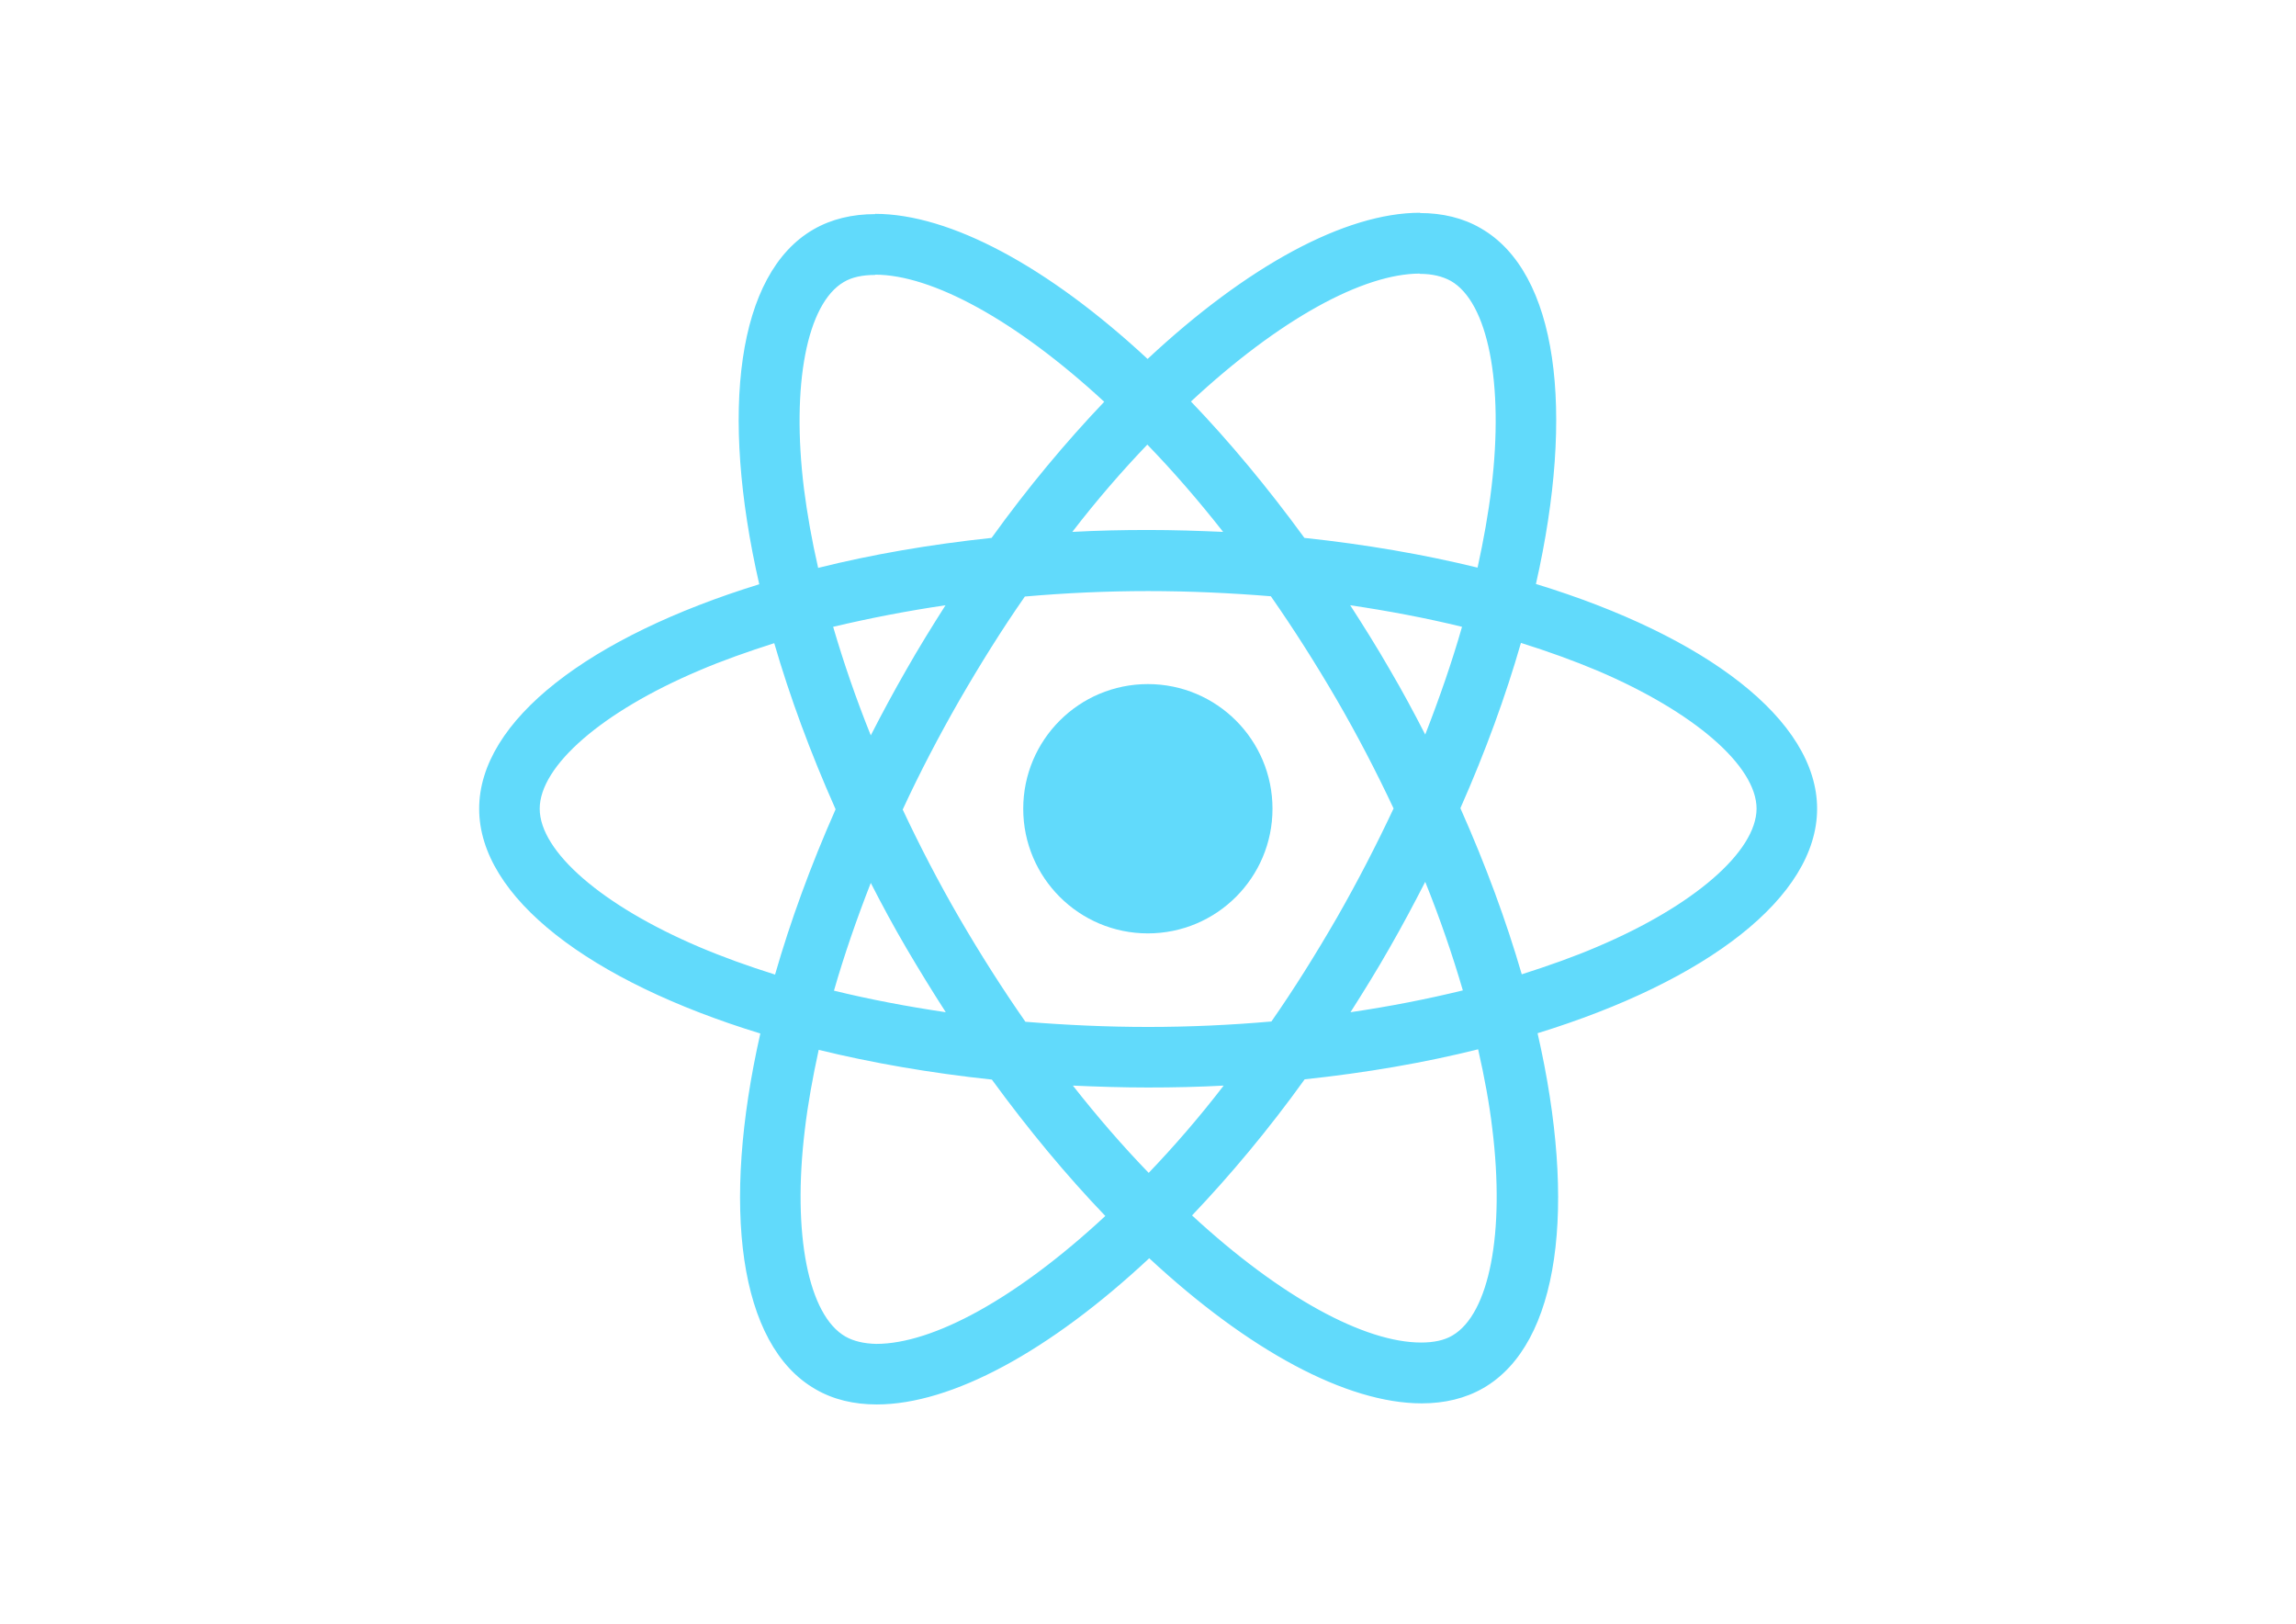
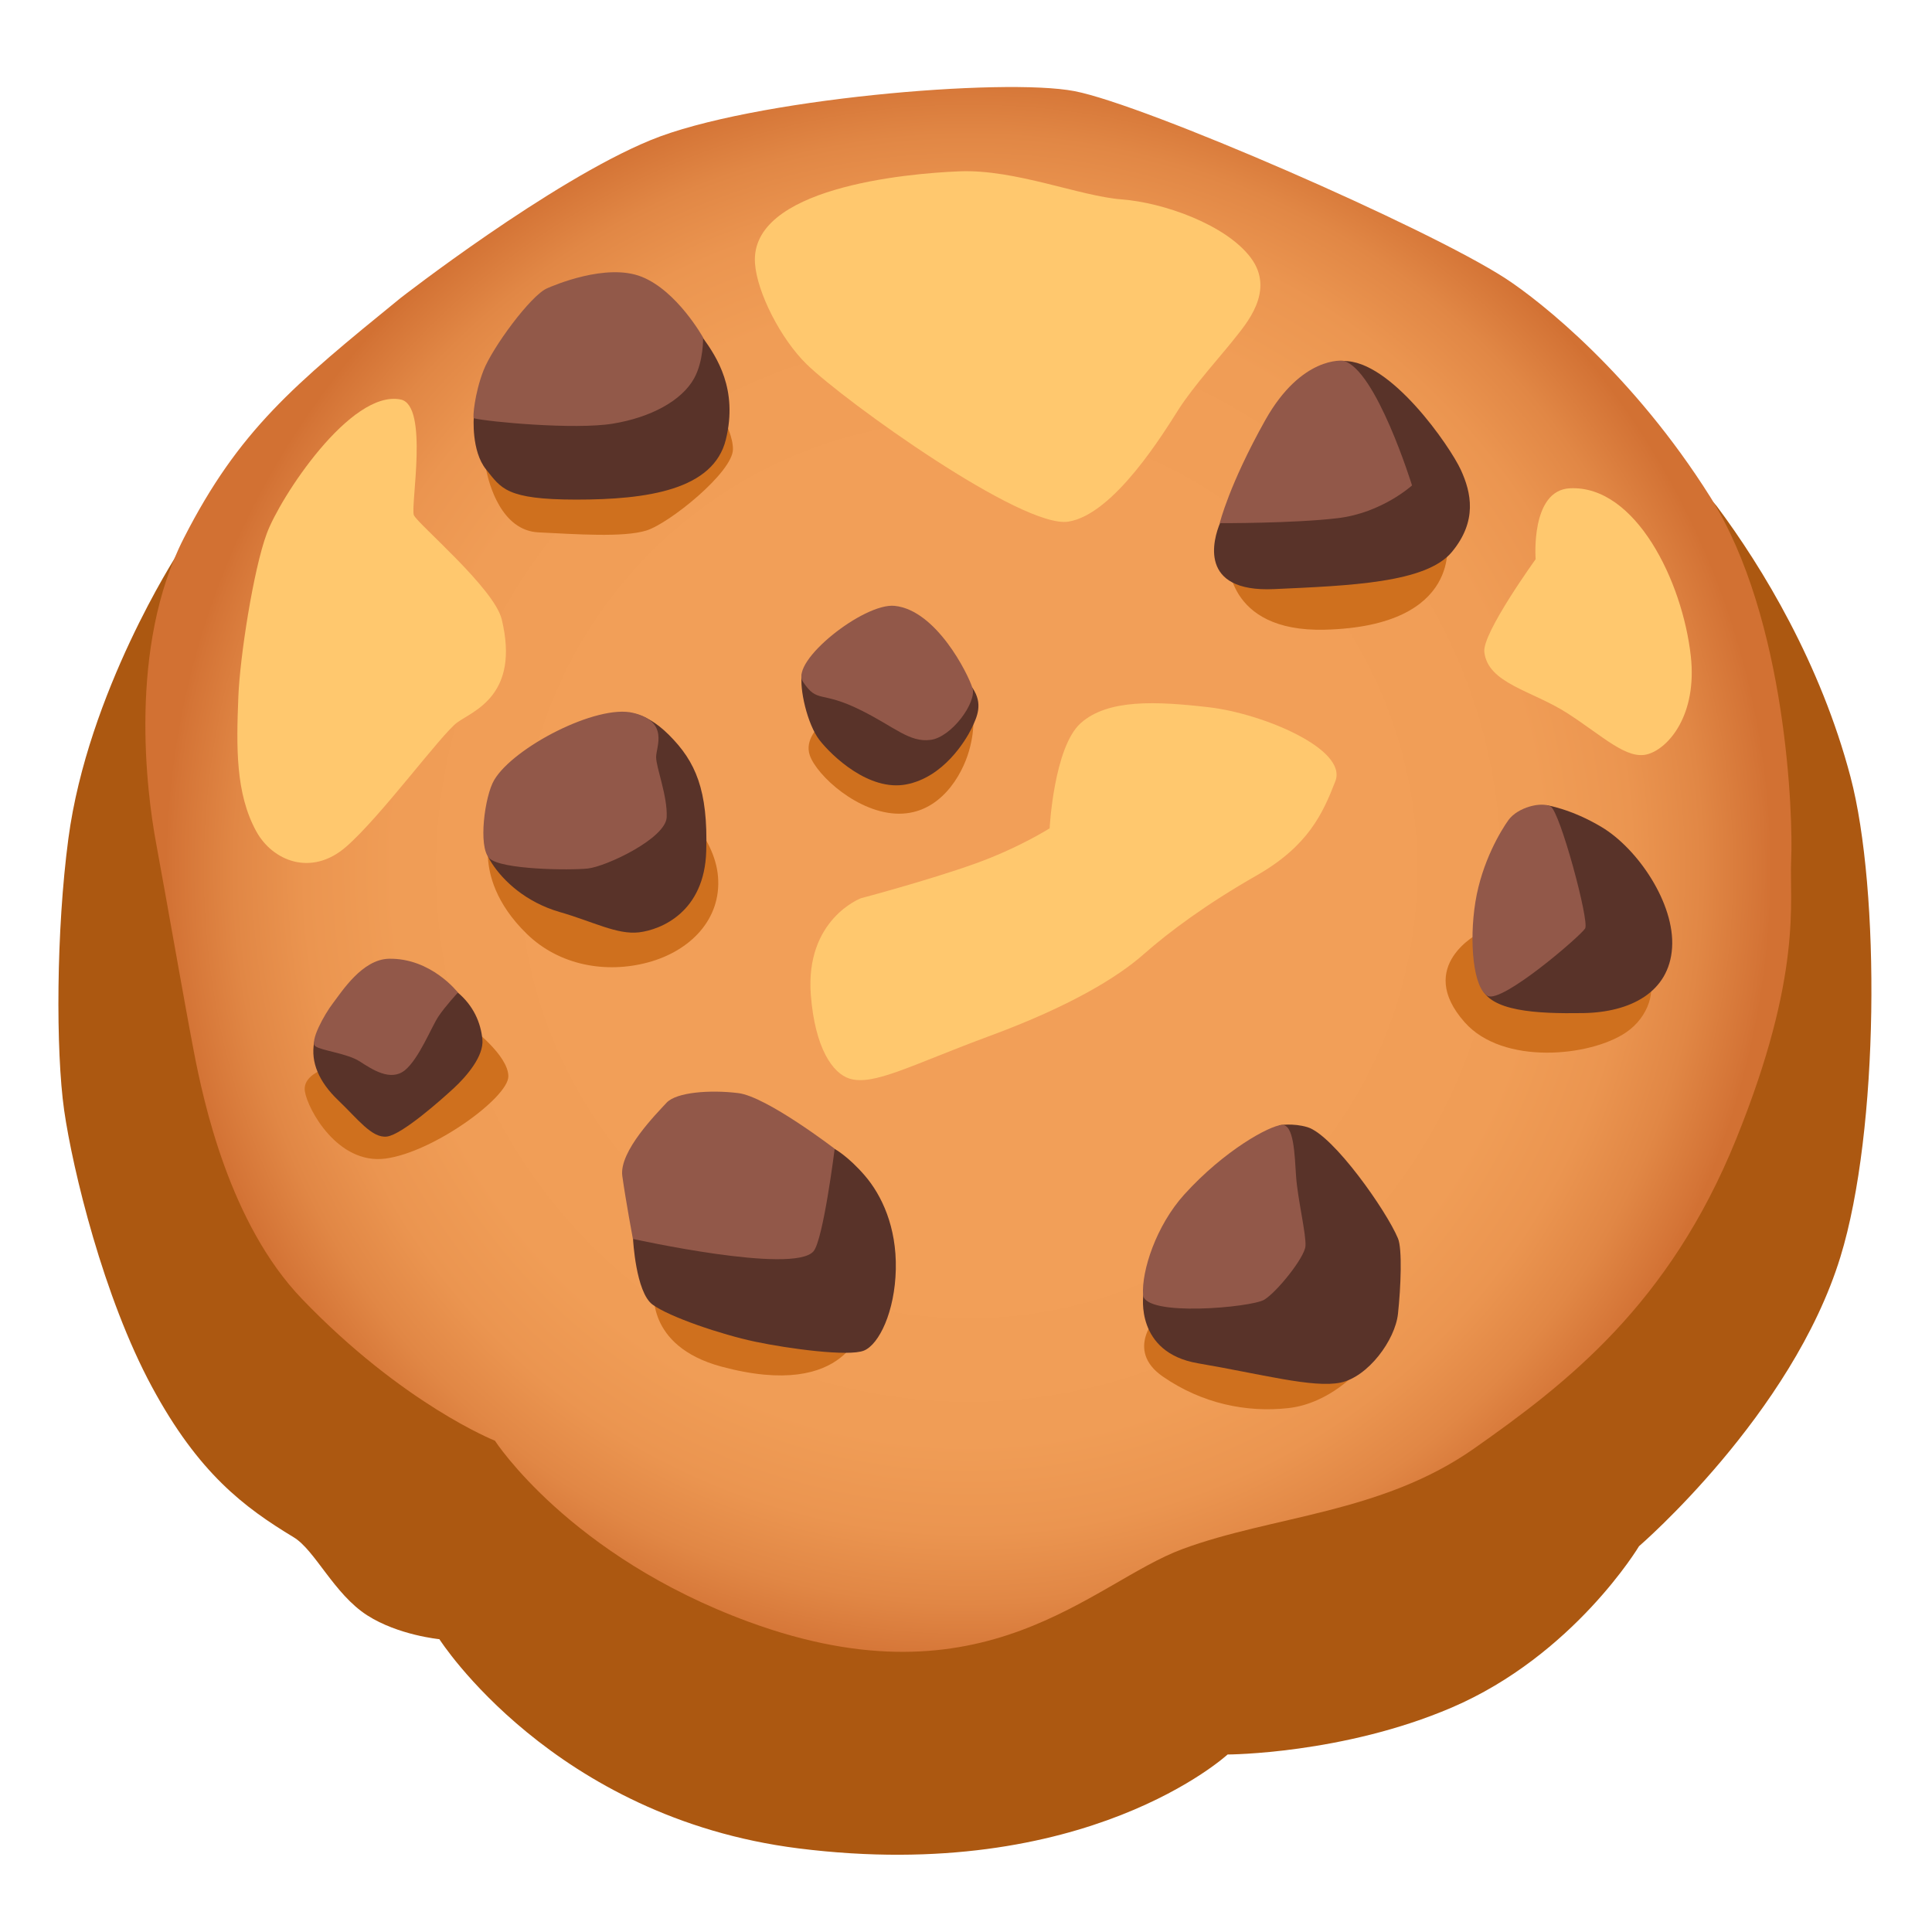
- <svg xmlns="http://www.w3.org/2000/svg" viewBox="0 0 841.9 595.3">
-   <g fill="#61DAFB">
-     <path d="M666.3 296.5c0-32.5-40.7-63.3-103.1-82.4 14.4-63.6 8-114.2-20.2-130.4-6.5-3.8-14.1-5.6-22.4-5.6v22.3c4.6 0 8.3.9 11.4 2.6 13.6 7.8 19.5 37.5 14.9 75.7-1.1 9.4-2.9 19.3-5.1 29.4-19.6-4.8-41-8.5-63.5-10.9-13.5-18.5-27.5-35.3-41.6-50 32.6-30.3 63.2-46.9 84-46.9V78c-27.5 0-63.5 19.6-99.9 53.6-36.4-33.8-72.4-53.2-99.9-53.2v22.3c20.7 0 51.4 16.5 84 46.6-14 14.7-28 31.4-41.3 49.9-22.6 2.4-44 6.1-63.6 11-2.3-10-4-19.7-5.2-29-4.7-38.2 1.1-67.9 14.6-75.8 3-1.8 6.9-2.6 11.5-2.6V78.5c-8.4 0-16 1.8-22.6 5.6-28.1 16.2-34.4 66.7-19.9 130.1-62.2 19.2-102.7 49.9-102.7 82.3 0 32.5 40.7 63.3 103.1 82.4-14.4 63.6-8 114.2 20.2 130.4 6.5 3.8 14.1 5.6 22.5 5.6 27.5 0 63.5-19.6 99.9-53.6 36.4 33.8 72.4 53.2 99.9 53.2 8.4 0 16-1.8 22.6-5.6 28.1-16.2 34.4-66.7 19.9-130.1 62-19.1 102.5-49.9 102.5-82.3zm-130.2-66.7c-3.7 12.9-8.3 26.2-13.5 39.5-4.1-8-8.4-16-13.1-24-4.6-8-9.5-15.8-14.4-23.4 14.2 2.1 27.9 4.7 41 7.9zm-45.8 106.5c-7.8 13.5-15.8 26.3-24.1 38.2-14.9 1.3-30 2-45.2 2-15.1 0-30.2-.7-45-1.9-8.3-11.9-16.4-24.6-24.2-38-7.6-13.1-14.5-26.4-20.8-39.8 6.2-13.4 13.2-26.8 20.7-39.9 7.8-13.5 15.8-26.3 24.1-38.2 14.9-1.3 30-2 45.2-2 15.1 0 30.2.7 45 1.9 8.3 11.9 16.4 24.6 24.2 38 7.6 13.1 14.5 26.4 20.8 39.8-6.3 13.4-13.2 26.8-20.7 39.9zm32.3-13c5.4 13.4 10 26.8 13.8 39.8-13.1 3.2-26.9 5.9-41.2 8 4.9-7.7 9.8-15.6 14.4-23.7 4.6-8 8.9-16.1 13-24.1zM421.2 430c-9.3-9.6-18.6-20.3-27.8-32 9 .4 18.2.7 27.5.7 9.4 0 18.7-.2 27.8-.7-9 11.7-18.3 22.4-27.5 32zm-74.4-58.9c-14.2-2.1-27.9-4.7-41-7.9 3.7-12.9 8.3-26.2 13.5-39.5 4.1 8 8.4 16 13.1 24 4.7 8 9.5 15.8 14.4 23.4zM420.7 163c9.3 9.6 18.6 20.3 27.8 32-9-.4-18.2-.7-27.5-.7-9.4 0-18.7.2-27.8.7 9-11.7 18.3-22.4 27.5-32zm-74 58.9c-4.9 7.7-9.8 15.6-14.4 23.7-4.6 8-8.9 16-13 24-5.4-13.4-10-26.8-13.8-39.8 13.1-3.1 26.9-5.8 41.2-7.9zm-90.5 125.2c-35.4-15.1-58.3-34.9-58.3-50.6 0-15.7 22.9-35.6 58.3-50.6 8.6-3.7 18-7 27.7-10.1 5.7 19.6 13.2 40 22.5 60.9-9.2 20.8-16.6 41.1-22.2 60.6-9.9-3.1-19.3-6.5-28-10.2zM310 490c-13.6-7.8-19.5-37.5-14.9-75.7 1.1-9.4 2.9-19.3 5.1-29.4 19.6 4.8 41 8.5 63.5 10.9 13.5 18.5 27.5 35.3 41.6 50-32.6 30.3-63.2 46.9-84 46.9-4.5-.1-8.3-1-11.3-2.7zm237.2-76.2c4.7 38.2-1.1 67.9-14.6 75.8-3 1.8-6.9 2.6-11.5 2.6-20.7 0-51.4-16.5-84-46.6 14-14.7 28-31.4 41.3-49.9 22.6-2.4 44-6.1 63.6-11 2.3 10.1 4.1 19.8 5.2 29.1zm38.5-66.7c-8.6 3.7-18 7-27.7 10.1-5.7-19.6-13.2-40-22.5-60.9 9.2-20.8 16.6-41.1 22.2-60.6 9.9 3.1 19.3 6.5 28.1 10.2 35.4 15.1 58.3 34.9 58.3 50.6-.1 15.7-23 35.6-58.4 50.6zM320.8 78.4z" />
-     <circle cx="420.9" cy="296.5" r="45.7" />
-     <path d="M520.5 78.1z" />
-   </g>
+ <svg xmlns="http://www.w3.org/2000/svg" width="800px" height="800px" viewBox="0 0 128 128" aria-hidden="true" role="img" class="iconify iconify--noto" preserveAspectRatio="xMidYMid meet">
+   <path d="M15.99 35.76l-4.26.98s-5.91 9.12-7.2 18.82c-.81 6.09-.84 14.04-.28 18c.57 3.96 2.61 12.39 5.82 18.33c3.09 5.72 6.1 7.97 9.39 9.96c1.41.85 2.67 3.76 4.87 5.17c2.06 1.32 4.78 1.58 4.78 1.58s7.52 11.81 23.79 13.86c19.09 2.4 28.43-6.22 28.43-6.22s7.64-.02 14.85-3.11c8.09-3.47 12.41-10.69 12.41-10.69s10.13-8.72 13.34-19.16c2.58-8.38 2.65-24.31.67-31.81s-5.81-13.85-8.85-17.92c-2.42-3.24-29.44-17.6-32.7-18.88c-3.25-1.27-33.52-3.25-34.65-2.4c-1.13.86-30.41 23.49-30.41 23.49z" fill="#ac5811" />
+   <radialGradient id="IconifyId17ecdb2904d178eab6390" cx="64.164" cy="57.596" r="53.202" gradientUnits="userSpaceOnUse">
+     <stop offset=".507" stop-color="#f29f58" />
+     <stop offset=".715" stop-color="#f09d56" />
+     <stop offset=".826" stop-color="#eb9550" />
+     <stop offset=".914" stop-color="#e18745" />
+     <stop offset=".99" stop-color="#d47436" />
+     <stop offset="1" stop-color="#d27133" />
+   </radialGradient>
+   <path d="M26.53 19.75c-7.05 5.74-10.7 8.74-14.36 15.92S9.69 52.38 10.35 55.9c.65 3.52 1.83 10.31 2.48 13.7c.65 3.4 2.38 11.46 7.17 16.45c6.71 6.99 12.79 9.4 12.79 9.4s4.93 7.64 16.84 12.01c15.66 5.74 22.71-2.61 28.71-4.83s13.18-2.35 19.32-6.66c6.13-4.31 12.92-9.53 17.36-20.49s3.52-15.79 3.65-18.53c.13-2.74-.26-15.92-5.35-24.01s-11.21-12.95-13.57-14.49C94.53 15.06 75.89 6.95 71.2 6.04c-4.7-.91-21.46.51-28.11 3.25S26.53 19.75 26.53 19.75z" fill="url(#IconifyId17ecdb2904d178eab6390)" />
+   <path d="M56.28 71.46c-1.11-.35-2.28-2-2.56-5.53c-.39-5.03 3.32-6.42 3.32-6.42s4.42-1.17 7.53-2.28c2.89-1.03 4.97-2.35 4.97-2.35s.28-5.39 2.07-6.98c1.8-1.59 4.97-1.45 8.5-1.04c3.52.41 9.19 2.76 8.36 4.9c-.83 2.14-1.8 4.28-5.18 6.22c-3.38 1.93-5.8 3.73-7.53 5.25c-1.73 1.53-4.9 3.45-10.15 5.39s-7.73 3.34-9.33 2.84z" fill="#ffc86e" />
+   <path d="M26.55 26.47c-3.32-.68-8.01 6.51-8.88 8.89c-.88 2.38-1.78 8.18-1.88 10.83c-.13 3.29-.19 6.38 1.19 8.89c1.06 1.94 3.63 3.03 5.94 1.03c2.31-2 6.32-7.48 7.38-8.25s4.16-1.79 2.94-6.83c-.5-2.06-5.57-6.32-5.82-6.9c-.24-.57 1.01-7.27-.87-7.66z" fill="#ffc86e" />
+   <path d="M50.02 17.44c.13 1.93 1.71 5.02 3.42 6.69c2.56 2.49 14.3 10.91 17.34 10.43s6.35-5.94 7.32-7.46s2.9-3.66 3.66-4.63c.76-.97 2.76-3.18 1.11-5.39c-1.66-2.21-5.8-3.66-8.56-3.87c-2.76-.21-7.05-2-10.71-1.86c-3.66.14-13.92 1.11-13.58 6.09z" fill="#ffc86e" />
+   <path d="M98.34 43.19c.23 2.1 3.18 2.56 5.53 4.08s3.94 3.11 5.32 2.69c1.38-.41 3.26-2.62 2.83-6.49c-.55-4.97-3.66-11.33-8.01-11.12c-2.63.13-2.27 4.7-2.27 4.7s-3.54 4.9-3.4 6.14z" fill="#ffc86e" />
+   <path d="M41.47 30.23s-9.43-.06-9.26.88c.18.94 1 4.04 3.46 4.16c2.46.12 5.63.35 7.15-.12c1.52-.47 5.74-3.87 5.74-5.39s-1.7-3.75-1.7-3.75l-5.39 4.22z" fill="#cf701e" />
+   <path d="M54.94 47.52s-.11.07-.27.2c-.47.39-1.37 1.3-1.02 2.32c.47 1.35 3.22 3.87 5.92 3.87s4.16-2.52 4.63-4.16c.47-1.64.23-2.64.23-2.64l-9.49.41z" fill="#cf701e" />
+   <path d="M33.91 55.2s-1.64.59-1.58 1.64c.06 1.05.47 2.99 2.58 5.04c2.13 2.07 5.22 2.64 8.03 1.88c2.81-.76 4.86-2.87 4.63-5.68c-.23-2.81-2.93-4.98-2.93-4.98l-10.73 2.1z" fill="#cf701e" />
+   <path d="M21.78 70.73s-1.76.41-1.58 1.58s2.17 4.86 5.33 4.45s8.15-4.04 8.15-5.45s-2.52-3.28-2.52-3.28l-9.38 2.7z" fill="#cf701e" />
+   <path d="M43.34 85.38s-.65 3.78 4.45 5.16c8.5 2.29 9.38-2.87 9.38-2.87l-13.83-2.29z" fill="#cf701e" />
+   <path d="M76.73 87.13s-2.28 2.28.31 4.07c2.59 1.79 5.54 2.4 8.32 2.09s4.68-2.53 4.68-2.53l-13.31-3.63z" fill="#cf701e" />
+   <path d="M98.01 61.81s-4.3 2.17-.97 5.92c2.53 2.86 8.32 2.28 10.69.67c1.55-1.05 2.01-2.91 1.43-3.85c-.59-.94-11.15-2.74-11.15-2.74z" fill="#cf701e" />
+   <path d="M81.37 36.97s-.23 4.91 6.39 4.75c9.26-.23 8.09-5.98 8.09-5.98l-14.48 1.23z" fill="#cf701e" />
+   <path d="M85.65 30.82s-4.34 2.7-4.81 3.81c-.47 1.11-1.47 4.63 3.57 4.4c5.04-.23 10.08-.41 11.78-2.46c1.7-2.05 1.29-3.93.59-5.45s-4.64-7.27-7.77-7.2c-2.05.04-3.36 6.9-3.36 6.9z" fill="#593329" />
+   <path d="M88.99 23.9s-2.75-.35-5.16 3.93c-2.4 4.28-3.02 6.83-3.02 6.83s4.89.02 7.82-.33c2.93-.35 4.92-2.17 4.92-2.17s-2.39-7.73-4.56-8.26z" fill="#925849" />
+   <path d="M55.71 43.89s-2.4-.16-2.58.77c-.18.94.35 3.33 1.17 4.38s3.28 3.4 5.74 2.93c2.46-.47 3.92-2.88 4.33-3.71c.37-.78.77-1.62.07-2.67c-.71-1.06-8.73-1.7-8.73-1.7z" fill="#593329" />
+   <path d="M59.28 40.14c-2.04-.22-6.96 3.69-6.08 5.03c.98 1.47 1.15.54 3.85 1.89c2.23 1.11 3.2 2.14 4.6 1.96s3.07-2.49 2.78-3.43c-.29-.94-2.39-5.16-5.15-5.45z" fill="#925849" />
+   <path d="M36.19 24.31l-4.8 3.32s-.18 2.25.82 3.48s1.29 1.99 5.98 1.99s9.08-.64 9.9-3.98c.82-3.34-.62-5.48-1.5-6.71c-.88-1.23-10.4 1.9-10.4 1.9z" fill="#593329" />
+   <path d="M36.25 19.1c-1.08.46-3.63 3.93-4.22 5.45c-.59 1.52-.72 3.14-.64 3.16c.97.24 6.68.77 9.2.36c2.52-.41 4.57-1.52 5.39-2.99c.65-1.17.6-2.72.6-2.72s-1.71-3.08-4.06-4.02c-2.34-.94-5.86.58-6.27.76z" fill="#925949" />
+   <path d="M32.23 55.42s-.4.61.36 1.78s2.25 2.57 4.48 3.22c2.23.64 3.81 1.52 5.27 1.35c1.47-.18 4.34-1.35 4.45-5.39c.12-4.04-.7-5.92-2.46-7.68s-3.03-1.46-3.03-1.46l-9.07 8.18z" fill="#593329" />
+   <path d="M32.74 51.68c-.62 1.04-1.08 4.42-.32 5.18c.76.76 5.33.81 6.53.68c1.21-.13 5.16-1.99 5.22-3.4c.06-1.41-.7-3.28-.7-3.98s.88-2.34-1.52-2.93s-7.93 2.28-9.21 4.45z" fill="#925849" />
+   <path d="M24.82 66.86s-3.77.93-4.01 2.22c-.23 1.29.31 2.59 1.6 3.82s2.23 2.52 3.22 2.4c1-.12 3.63-2.46 4.45-3.22c.82-.76 1.99-2.11 1.88-3.22s-.59-2.23-1.64-3.11c-1.04-.88-5.5 1.11-5.5 1.11z" fill="#593329" />
+   <path d="M25.76 63.52c-1.76.04-3.11 2.17-3.69 2.93c-.59.76-1.58 2.58-1.17 2.87c.41.29 2.11.47 2.93 1c.82.53 2.05 1.35 2.99.59c.94-.76 1.76-2.87 2.23-3.57c.47-.7 1.29-1.58 1.29-1.58s-1.77-2.3-4.58-2.24z" fill="#925849" />
+   <path d="M47.27 77.64c-.35.41-5.33 4.45-5.33 4.45s.18 3.52 1.29 4.34c1.11.82 4.57 1.99 6.8 2.46c2.23.47 6.21 1 7.21.59c1-.41 2.05-2.58 2.11-5.39c.06-2.81-.94-4.91-2.05-6.2c-1.11-1.29-2-1.77-2-1.77l-8.03 1.52z" fill="#593329" />
+   <path d="M53.89 82.91c.65-.73 1.41-6.8 1.41-6.8s-4.51-3.46-6.39-3.69c-1.88-.23-4.1-.06-4.75.64c-.64.7-3.16 3.22-2.93 4.86s.7 4.16.7 4.16s10.61 2.36 11.96.83z" fill="#925849" />
+   <path d="M75.75 85.8s-.57 3.8 3.61 4.52c4.18.71 7.65 1.66 9.46 1.28c1.81-.38 3.61-2.8 3.8-4.56c.19-1.76.29-4.3 0-4.99c-.76-1.83-4.28-6.84-5.99-7.37c-.96-.29-1.87-.13-1.87-.13L75.75 85.8z" fill="#593329" />
+   <path d="M78.46 79.14c-1.87 2.07-2.83 5.06-2.73 6.64c.1 1.49 7.19.84 8.03.33c.84-.51 2.67-2.79 2.73-3.55s-.52-3.14-.62-4.61c-.1-1.47-.14-3.47-.95-3.42c-.81.05-3.8 1.67-6.46 4.61z" fill="#925849" />
+   <path d="M102.44 53.34s1.65.24 3.68 1.46c2.37 1.42 4.85 5.04 4.66 7.99s-2.76 4.28-5.89 4.33s-6.19-.12-6.76-1.74c-.57-1.62 4.31-12.04 4.31-12.04z" fill="#593329" />
+   <path d="M99.94 54.33c-.49.68-1.76 2.76-2.19 5.42s-.14 5.7.81 6.23c.95.52 6.18-3.99 6.46-4.47c.29-.48-1.67-7.75-2.29-8.08s-2.17.05-2.79.9z" fill="#925849" />
</svg>
